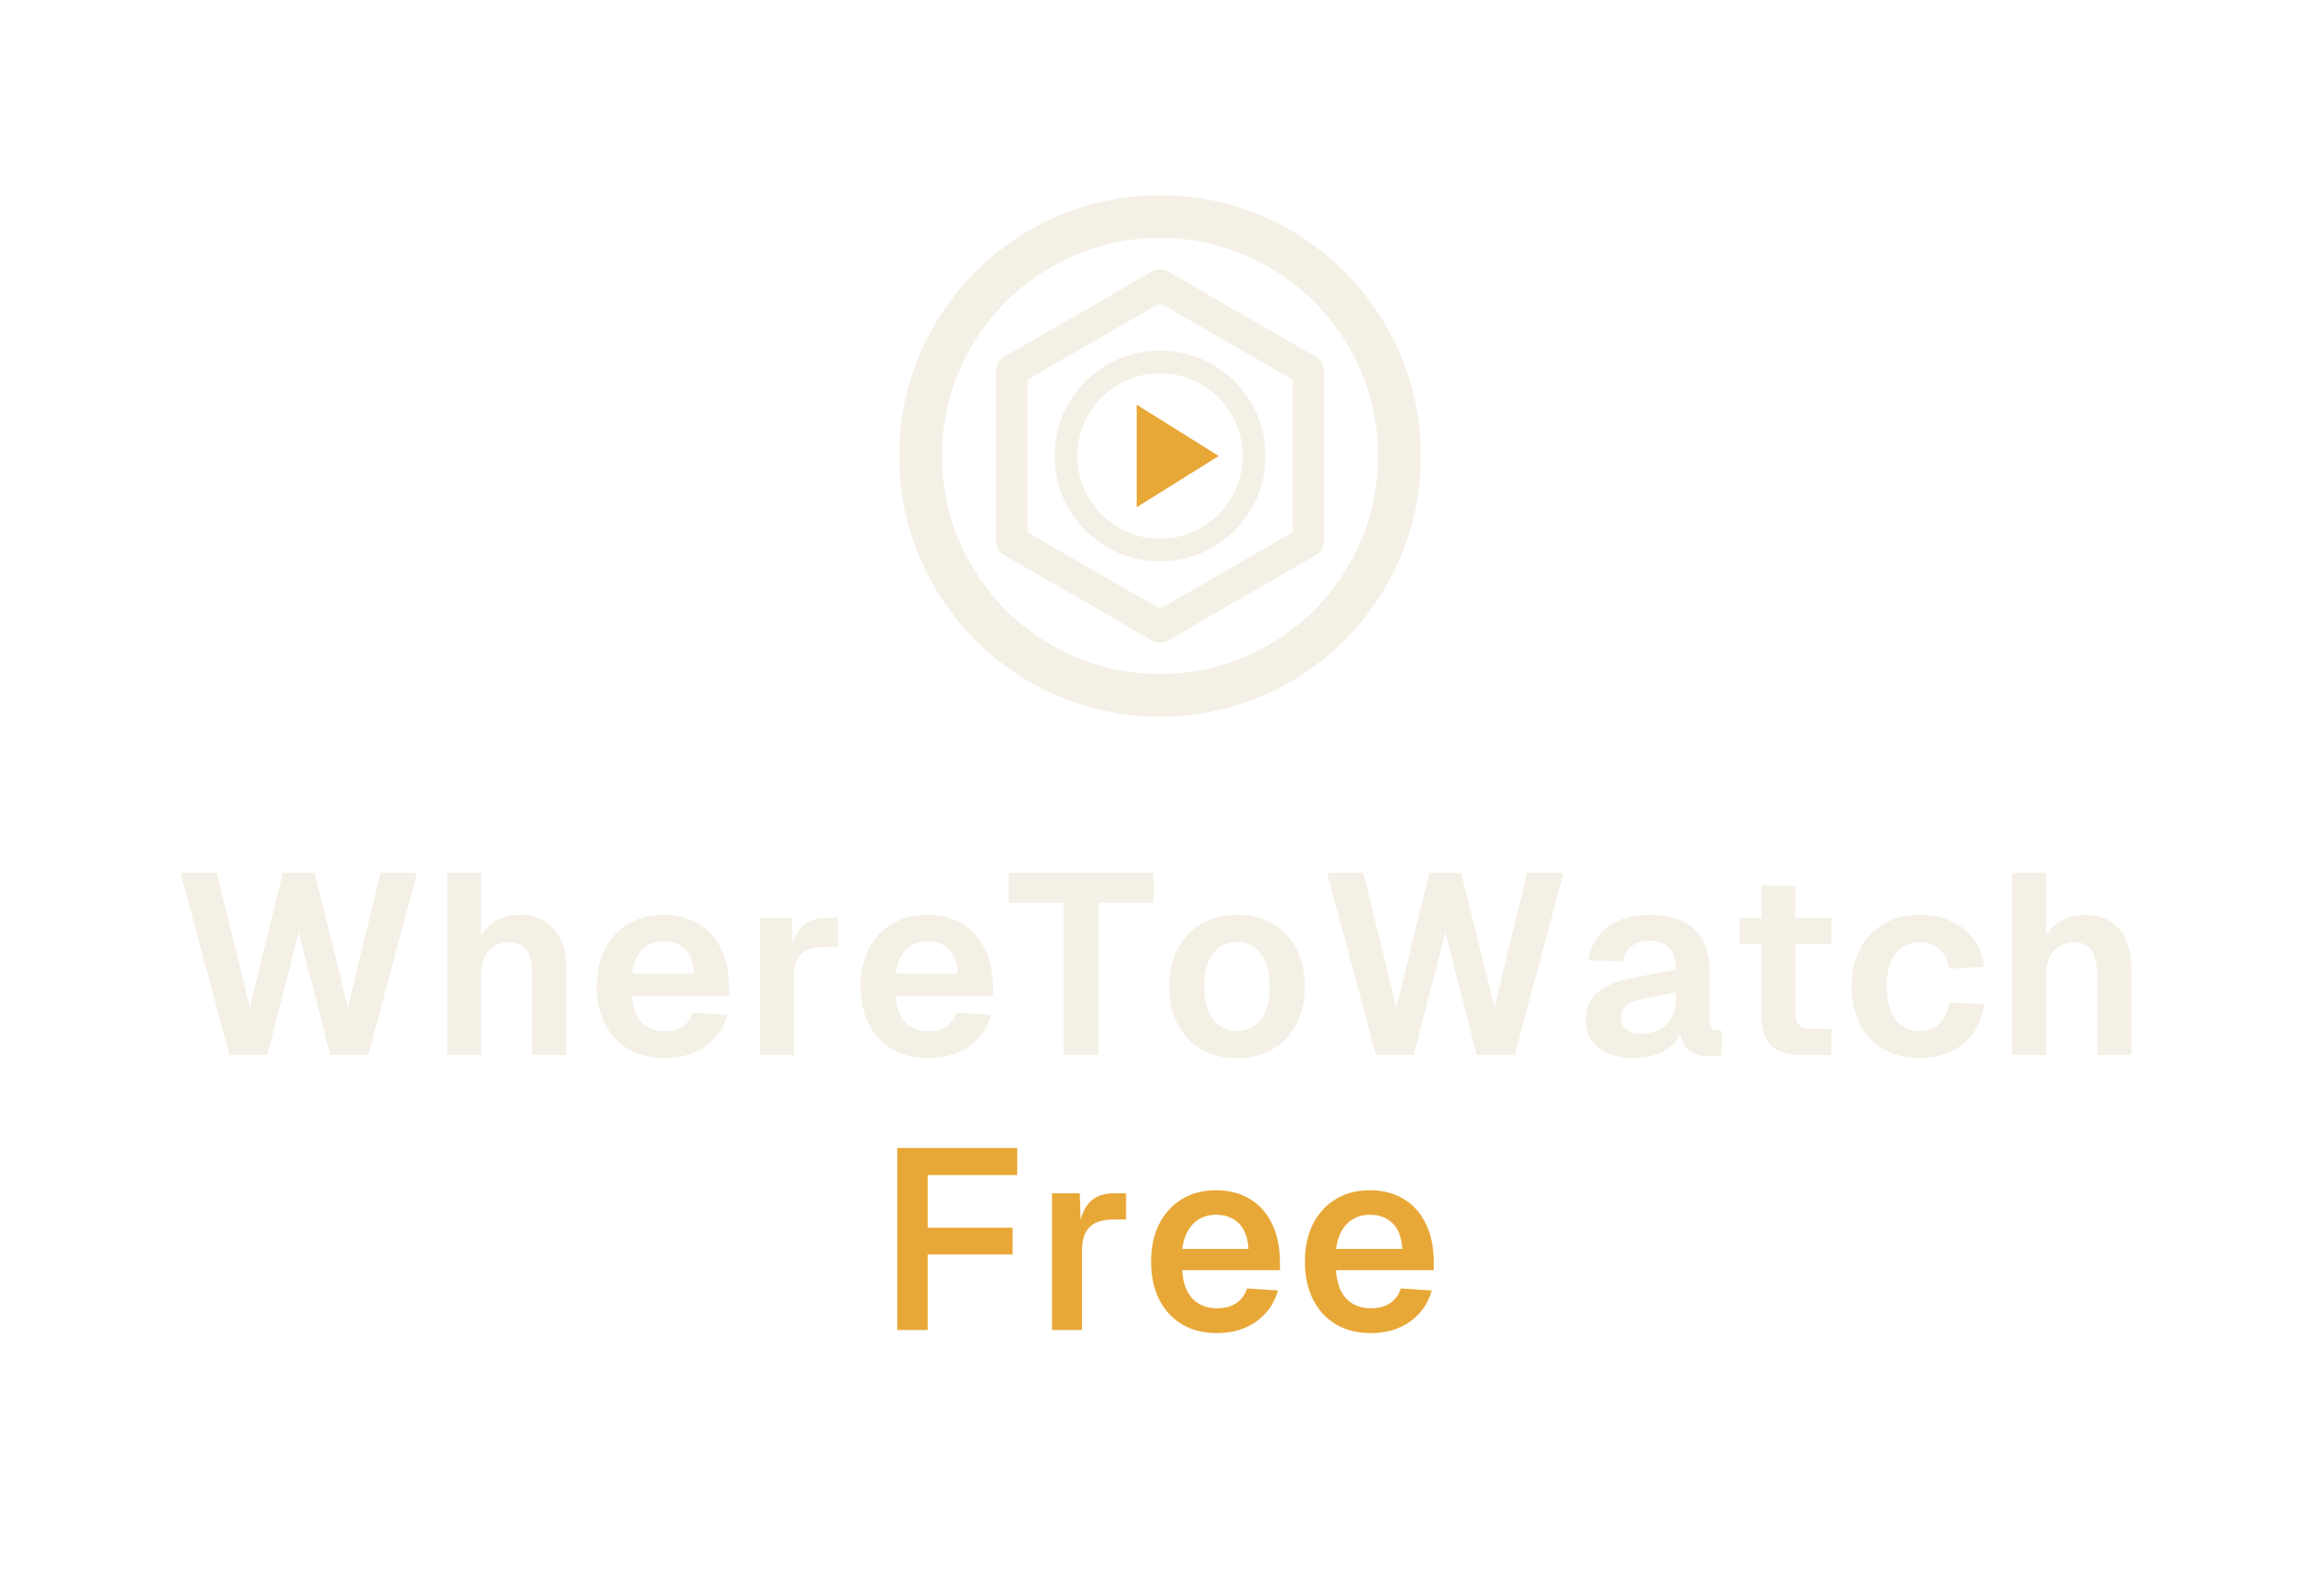
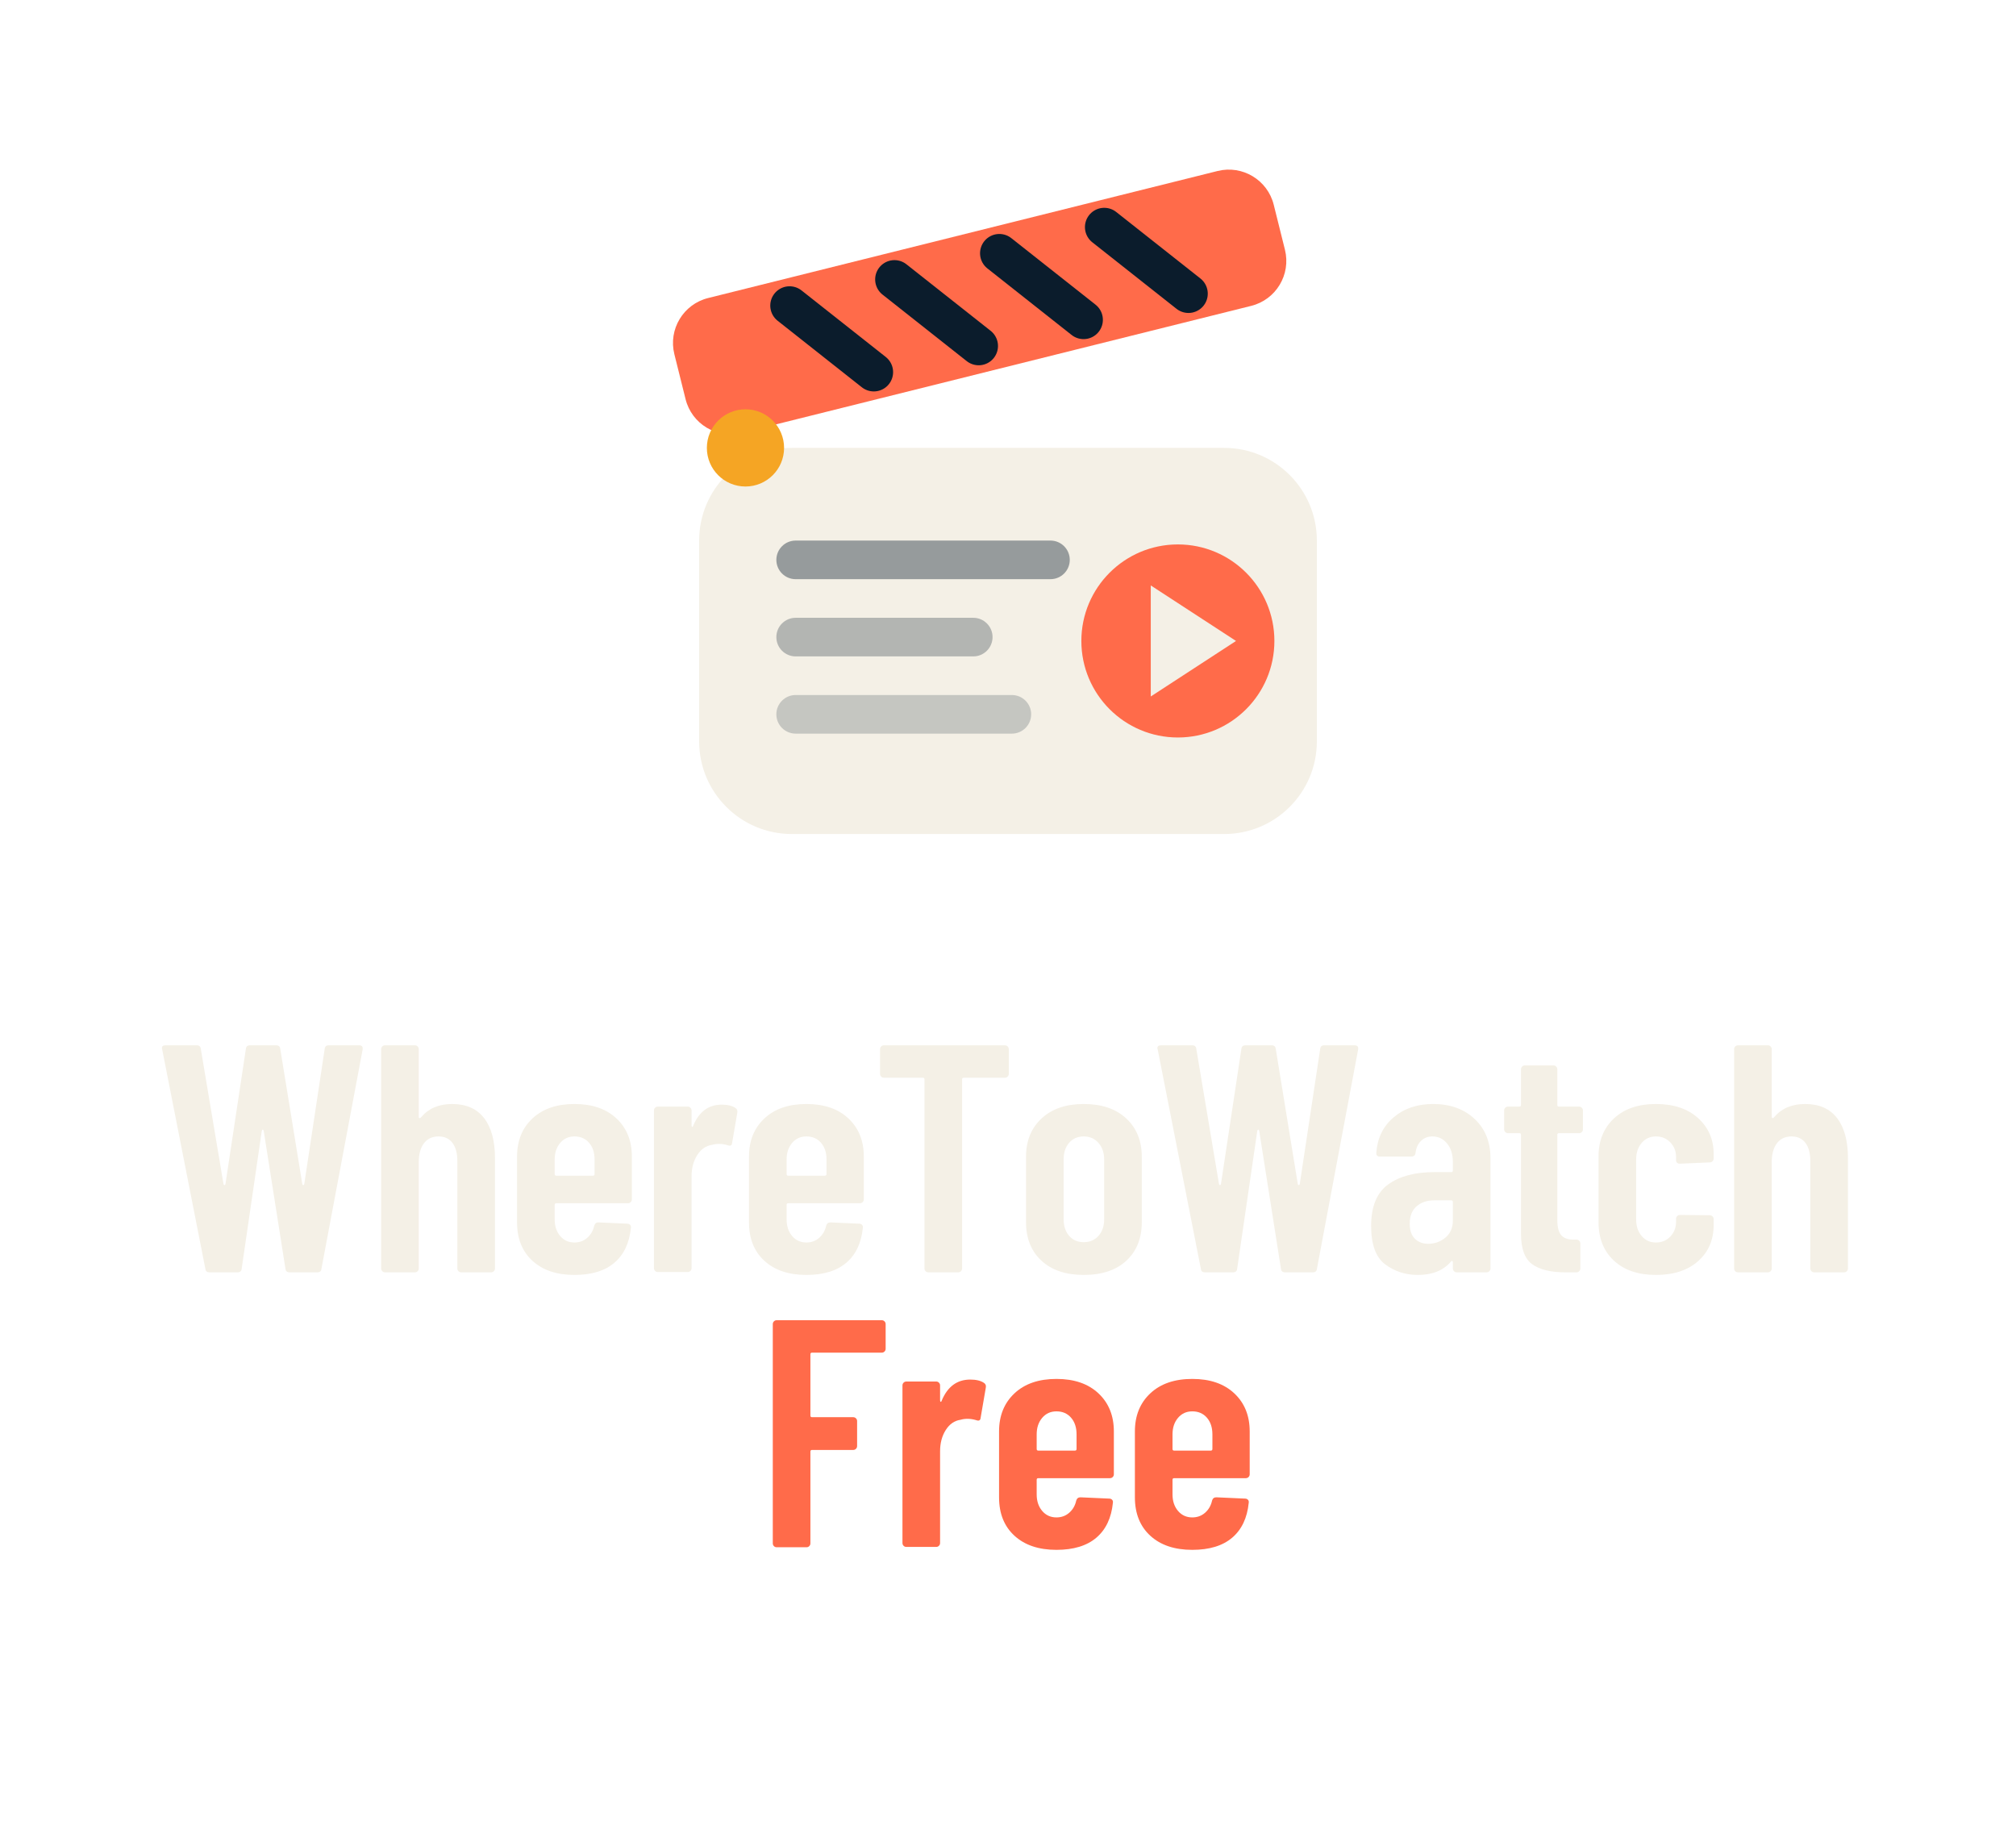
- <svg xmlns="http://www.w3.org/2000/svg" viewBox="0 0 325.60 224.00" width="325.60" height="224.00" fill="none">
-   <g transform="translate(122.802 24.000) scale(0.8)">
-     <circle cx="50.0" cy="50.0" r="42.0" fill="none" stroke="#F4F0E6" stroke-width="7.500" />
-     <path d="M 50.000,20.000 L 75.981,35.000 L 75.981,65.000 L 50.000,80.000 L 24.019,65.000 L 24.019,35.000 Z" fill="none" stroke="#F4F0E6" stroke-width="5.500" stroke-linejoin="round" />
-     <circle cx="50.0" cy="50.0" r="16.5" fill="none" stroke="#F4F0E6" stroke-width="4.000" />
-     <path d="M 45.900,41.000 L 60.300,50.000 L 45.900,59.000 Z" fill="#E8A838" />
+ <svg xmlns="http://www.w3.org/2000/svg" viewBox="0 0 261.09 238.00" width="261.09" height="238.00" fill="none">
+   <g transform="translate(80.545 20.000) scale(1)">
+     <rect x="10.0" y="38.0" width="80.0" height="50.0" rx="12.0" fill="#F4F0E6" />
+     <rect x="20" y="50" width="38" height="5" rx="2.5" fill="#0B1C2C" opacity="0.40" />
+     <rect x="20" y="60" width="28" height="5" rx="2.5" fill="#0B1C2C" opacity="0.28" />
+     <rect x="20" y="70" width="33" height="5" rx="2.5" fill="#0B1C2C" opacity="0.20" />
+     <circle cx="72.0" cy="63.0" r="12.5" fill="#FF6B4A" />
+     <path d="M68.49,55.81 L79.53,63.00 L68.49,70.19 Z" fill="#F4F0E6" />
+     <g transform="rotate(-14 16.0 38.0)">
+       <rect x="10" y="18" width="80" height="18" rx="6" fill="#FF6B4A" />
+       <g stroke="#0B1C2C" stroke-width="5" stroke-linecap="round">
+         <line x1="26" y1="21.5" x2="34.5" y2="32.5" />
+         <line x1="40" y1="21.5" x2="48.5" y2="32.5" />
+         <line x1="54" y1="21.5" x2="62.5" y2="32.5" />
+         <line x1="68" y1="21.5" x2="76.5" y2="32.5" />
+       </g>
+     </g>
+     <circle cx="16.0" cy="38.0" r="5" fill="#F5A524" />
  </g>
-   <path transform="translate(24.000 148.080) scale(0.036 -0.036)" d="M227.64 0 37.12 710H178.64L307.04 185.76L436.2 710H559.72L689.44 185.76L816.84 710H958.92L768.84 0H620.36L497.96 479.6L375.56 0Z" fill="#F4F0E6" />
-   <path transform="translate(60.256 148.080) scale(0.036 -0.036)" d="M69.44 0V710H201.84V411.68L184.8 411.92Q193.04 458.12 216.82 487.66Q240.6 517.2 275.82 531.8Q311.04 546.4 353.04 546.4Q412.24 546.4 452.4 520.68Q492.56 494.96 513.06 449.02Q533.56 403.08 533.56 343.64V0H401.16V311.28Q401.16 375.52 380.04 407.46Q358.92 439.4 312.16 439.4Q261.36 439.4 231.6 406.12Q201.84 372.84 201.84 308.08V0Z" fill="#F4F0E6" />
-   <path transform="translate(82.364 148.080) scale(0.036 -0.036)" d="M301.96 -12Q221.68 -12 162.56 22.44Q103.44 56.88 71.08 119.82Q38.72 182.76 38.72 267.2Q38.72 351.64 71.08 414.08Q103.44 476.52 162 511.46Q220.56 546.4 299.72 546.4Q376.64 546.4 434.26 512.14Q491.88 477.88 523.36 413.68Q554.84 349.48 554.84 259.6V230.64H176Q179.68 161.48 213.58 127.06Q247.48 92.64 303.72 92.64Q345.6 92.64 373.38 111.2Q401.16 129.76 412.4 164.48L547.28 156.16Q525.84 78.12 460.52 33.06Q395.2 -12 301.96 -12ZM176 317.84H417.96Q414.16 381.64 382.04 412.58Q349.92 443.52 299.72 443.52Q249.28 443.52 216.38 411.08Q183.48 378.64 176 317.84Z" fill="#F4F0E6" />
-   <path transform="translate(104.148 148.080) scale(0.036 -0.036)" d="M69.44 0V534.4H193.6L198.48 384.56L187.84 387.12Q200.04 464.8 233.32 499.6Q266.6 534.4 324.36 534.4H373.72V421.84H324.04Q282.72 421.84 255.78 409.98Q228.84 398.12 215.34 372.92Q201.84 347.72 201.84 306.36V0Z" fill="#F4F0E6" />
-   <path transform="translate(119.380 148.080) scale(0.036 -0.036)" d="M301.96 -12Q221.68 -12 162.56 22.44Q103.44 56.88 71.08 119.82Q38.72 182.76 38.72 267.2Q38.72 351.64 71.08 414.08Q103.44 476.52 162 511.46Q220.56 546.4 299.72 546.4Q376.64 546.4 434.26 512.14Q491.88 477.88 523.36 413.68Q554.84 349.48 554.84 259.6V230.64H176Q179.68 161.48 213.58 127.06Q247.48 92.64 303.72 92.64Q345.6 92.64 373.38 111.2Q401.16 129.76 412.4 164.48L547.28 156.16Q525.84 78.12 460.52 33.06Q395.2 -12 301.96 -12ZM176 317.84H417.96Q414.16 381.64 382.04 412.58Q349.92 443.52 299.72 443.52Q249.28 443.52 216.38 411.08Q183.48 378.64 176 317.84Z" fill="#F4F0E6" />
-   <path transform="translate(141.164 148.080) scale(0.036 -0.036)" d="M225.96 0V593.88H11.12V710H575.64V593.88H360.8V0Z" fill="#F4F0E6" />
-   <path transform="translate(162.696 148.080) scale(0.036 -0.036)" d="M303.28 -12Q223.68 -12 164.06 22.44Q104.44 56.88 71.58 119.82Q38.72 182.76 38.72 267.2Q38.72 352.2 71.58 414.64Q104.44 477.08 164.06 511.74Q223.68 546.4 303.28 546.4Q382.88 546.4 442.22 511.74Q501.56 477.08 534.42 414.64Q567.28 352.2 567.28 267.2Q567.28 182.76 534.42 119.82Q501.56 56.88 442.22 22.44Q382.88 -12 303.28 -12ZM303.28 93.96Q363.96 93.96 397.2 139.64Q430.44 185.32 430.44 267.2Q430.44 348.64 397.2 394.54Q363.96 440.44 303.28 440.44Q242.6 440.44 209.08 394.54Q175.56 348.64 175.56 267.2Q175.56 185.32 209.08 139.64Q242.6 93.96 303.28 93.96Z" fill="#F4F0E6" />
-   <path transform="translate(184.912 148.080) scale(0.036 -0.036)" d="M227.64 0 37.12 710H178.64L307.04 185.76L436.2 710H559.72L689.44 185.76L816.84 710H958.92L768.84 0H620.36L497.96 479.6L375.56 0Z" fill="#F4F0E6" />
-   <path transform="translate(221.168 148.080) scale(0.036 -0.036)" d="M224.76 -12Q141.44 -12 90.08 26.44Q38.72 64.88 38.72 133.76Q38.72 203.52 82.02 242.3Q125.32 281.08 212.76 298.4L389.32 332.96Q389.32 388.96 363.76 417.12Q338.2 445.28 288.84 445.28Q243.08 445.28 217.02 424.3Q190.96 403.32 182.04 363.48L47.72 370.04Q63.16 455.16 125.72 500.78Q188.28 546.4 288.84 546.4Q404.04 546.4 462.88 489.12Q521.72 431.84 521.72 324.24V132.08Q521.72 110.56 529.1 102.84Q536.48 95.12 551.48 95.12H568.08V0Q561.88 -1.88 548.04 -3.26Q534.2 -4.64 520.24 -4.64Q487.32 -4.64 461.08 6.2Q434.84 17.04 420 43.3Q405.16 69.56 405.16 116.16L416.92 108Q408.16 72.68 382.04 45.4Q355.92 18.12 315.7 3.06Q275.48 -12 224.76 -12ZM253 83.12Q294.56 83.12 325.02 99.44Q355.48 115.76 372.4 145.54Q389.32 175.32 389.32 215.36V244.56L254.28 216.96Q213.04 208.72 194.3 191.3Q175.56 173.88 175.56 146.16Q175.56 116.2 195.68 99.66Q215.8 83.12 253 83.12Z" fill="#F4F0E6" />
-   <path transform="translate(242.556 148.080) scale(0.036 -0.036)" d="M284.56 0Q204.2 0 166.4 37.18Q128.6 74.36 128.6 154.48V659.72H261V167.92Q261 130.16 277.22 115.94Q293.44 101.72 326.88 101.72H402V0ZM44.44 432.68V534.4H402V432.68Z" fill="#F4F0E6" />
-   <path transform="translate(258.472 148.080) scale(0.036 -0.036)" d="M303.28 -12Q223.12 -12 163.78 22.44Q104.44 56.88 71.58 119.82Q38.72 182.76 38.72 267.2Q38.72 351.64 71.58 414.08Q104.44 476.52 163.78 511.46Q223.12 546.4 303.28 546.4Q371.76 546.4 425.64 522.26Q479.52 498.12 513.26 452.94Q547 407.76 555.12 343.48L418.28 336.6Q410.6 387.4 379.76 413.7Q348.92 440 303.28 440Q242.6 440 209.08 394.32Q175.56 348.64 175.56 267.2Q175.56 185.32 209.08 139.64Q242.6 93.96 303.28 93.96Q349.36 93.96 380.42 121.1Q411.48 148.24 418.28 204.28L555.12 198.28Q547.44 134 514.14 86.76Q480.84 39.52 426.96 13.76Q373.08 -12 303.28 -12Z" fill="#F4F0E6" />
-   <path transform="translate(279.896 148.080) scale(0.036 -0.036)" d="M69.44 0V710H201.84V411.68L184.8 411.92Q193.04 458.12 216.82 487.66Q240.6 517.2 275.82 531.8Q311.04 546.4 353.04 546.4Q412.24 546.4 452.4 520.68Q492.56 494.96 513.06 449.02Q533.56 403.08 533.56 343.64V0H401.16V311.28Q401.16 375.52 380.04 407.46Q358.92 439.4 312.16 439.4Q261.36 439.4 231.6 406.12Q201.84 372.84 201.84 308.08V0Z" fill="#F4F0E6" />
-   <path transform="translate(122.932 186.680) scale(0.036 -0.036)" d="M83 0V710H550.899V604.101H138.3L201.999 669.7V344L138.3 399.1H532.899V294.9H138.3L201.999 350V0Z" fill="#E8A838" />
-   <path transform="translate(145.024 186.680) scale(0.036 -0.036)" d="M72.8 0V533H180.999L185.599 388.2L175.799 390.9Q187.299 465.5 220.649 499.25Q253.999 533 311.199 533H361.399V430.801H311.299Q270.399 430.801 243.599 418.101Q216.799 405.401 203.299 379.151Q189.799 352.9 189.799 310.7V0Z" fill="#E8A838" />
-   <path transform="translate(160.096 186.680) scale(0.036 -0.036)" d="M297.2 -12Q218.6 -12 160.95 22.3Q103.3 56.6 71.85 119.4Q40.4 182.2 40.4 266.5Q40.4 350.8 71.85 413.1Q103.3 475.4 160.25 510.2Q217.2 545 294.4 545Q368.799 545 424.949 511.3Q481.099 477.6 511.949 414.1Q542.799 350.6 542.799 261V233.3H161.999Q166.099 159.1 202.099 121.95Q238.099 84.799 298.4 84.799Q343.5 84.799 373.1 105.249Q402.7 125.7 414.5 162.1L535.099 154.2Q513.799 78.4 450.649 33.2Q387.499 -12 297.2 -12ZM161.999 316.3H420.2Q415.7 384.3 381.55 416.85Q347.4 449.401 294.4 449.401Q240.599 449.401 205.599 415.35Q170.599 381.3 161.999 316.3Z" fill="#E8A838" />
-   <path transform="translate(181.684 186.680) scale(0.036 -0.036)" d="M297.2 -12Q218.6 -12 160.95 22.3Q103.3 56.6 71.85 119.4Q40.4 182.2 40.4 266.5Q40.4 350.8 71.85 413.1Q103.3 475.4 160.25 510.2Q217.2 545 294.4 545Q368.799 545 424.949 511.3Q481.099 477.6 511.949 414.1Q542.799 350.6 542.799 261V233.3H161.999Q166.099 159.1 202.099 121.95Q238.099 84.799 298.4 84.799Q343.5 84.799 373.1 105.249Q402.7 125.7 414.5 162.1L535.099 154.2Q513.799 78.4 450.649 33.2Q387.499 -12 297.2 -12ZM161.999 316.3H420.2Q415.7 384.3 381.55 416.85Q347.4 449.401 294.4 449.401Q240.599 449.401 205.599 415.35Q170.599 381.3 161.999 316.3Z" fill="#E8A838" />
+   <path transform="translate(20.000 164.760) scale(0.042 -0.042)" d="M157 11 24 687 23 691Q23 700 34 700H130Q142 700 143 689L213 272Q214 269 216.0 269.0Q218 269 219 272L282 689Q283 700 295 700H375Q387 700 388 689L456 272Q457 269 459.0 269.0Q461 269 462 272L525 689Q526 700 538 700H631Q644 700 642 687L515 11Q514 0 502 0H417Q405 0 404 11L337 436Q336 440 334.0 440.0Q332 440 331 436L269 11Q268 0 256 0H170Q158 0 157 11Z" fill="#F4F0E6" />
+   <path transform="translate(47.430 164.760) scale(0.042 -0.042)" d="M397 352V12Q397 7 393.5 3.5Q390 0 385 0H293Q288 0 284.5 3.5Q281 7 281 12V343Q281 379 266.0 399.0Q251 419 223 419Q194 419 178.0 398.0Q162 377 162 340V12Q162 7 158.5 3.5Q155 0 150 0H58Q53 0 49.5 3.5Q46 7 46 12V688Q46 693 49.5 696.5Q53 700 58 700H150Q155 700 158.5 696.5Q162 693 162 688V479Q162 476 164.5 475.5Q167 475 170 479Q204 519 265 519Q330 519 363.5 475.5Q397 432 397 352Z" fill="#F4F0E6" />
+   <path transform="translate(65.368 164.760) scale(0.042 -0.042)" d="M380 213H159Q154 213 154 208V163Q154 132 171.0 112.0Q188 92 215 92Q238 92 254.5 106.5Q271 121 276 144Q279 154 289 154L378 150Q383 150 386.5 146.5Q390 143 389 137Q382 67 338.0 29.5Q294 -8 215 -8Q133 -8 85.5 35.5Q38 79 38 154V357Q38 430 85.5 474.5Q133 519 215 519Q297 519 344.5 474.5Q392 430 392 357V225Q392 220 388.5 216.5Q385 213 380 213ZM154 348V303Q154 298 159 298H272Q277 298 277 303V348Q277 380 260.0 399.5Q243 419 215 419Q188 419 171.0 399.0Q154 379 154 348Z" fill="#F4F0E6" />
+   <path transform="translate(82.760 164.760) scale(0.042 -0.042)" d="M297 507Q305 502 303 492L287 399Q286 387 273 392Q259 396 247 396Q235 396 225 393Q197 389 179.5 361.5Q162 334 162 296V13Q162 8 158.5 4.5Q155 1 150 1H58Q53 1 49.5 4.5Q46 8 46 13V499Q46 504 49.5 507.5Q53 511 58 511H150Q155 511 158.5 507.5Q162 504 162 499V453Q162 449 164.0 448.5Q166 448 167 452Q194 517 255 517Q282 517 297 507Z" fill="#F4F0E6" />
+   <path transform="translate(95.406 164.760) scale(0.042 -0.042)" d="M380 213H159Q154 213 154 208V163Q154 132 171.0 112.0Q188 92 215 92Q238 92 254.5 106.5Q271 121 276 144Q279 154 289 154L378 150Q383 150 386.5 146.5Q390 143 389 137Q382 67 338.0 29.5Q294 -8 215 -8Q133 -8 85.5 35.5Q38 79 38 154V357Q38 430 85.5 474.5Q133 519 215 519Q297 519 344.5 474.5Q392 430 392 357V225Q392 220 388.5 216.5Q385 213 380 213ZM154 348V303Q154 298 159 298H272Q277 298 277 303V348Q277 380 260.0 399.5Q243 419 215 419Q188 419 171.0 399.0Q154 379 154 348Z" fill="#F4F0E6" />
+   <path transform="translate(112.798 164.760) scale(0.042 -0.042)" d="M425 688V612Q425 607 421.5 603.5Q418 600 413 600H286Q281 600 281 595V12Q281 7 277.5 3.5Q274 0 269 0H177Q172 0 168.5 3.5Q165 7 165 12V595Q165 600 160 600H40Q35 600 31.5 603.5Q28 607 28 612V688Q28 693 31.5 696.5Q35 700 40 700H413Q418 700 421.5 696.5Q425 693 425 688Z" fill="#F4F0E6" />
+   <path transform="translate(131.282 164.760) scale(0.042 -0.042)" d="M38 155V356Q38 430 86.0 474.5Q134 519 216 519Q299 519 347.0 474.5Q395 430 395 356V155Q395 80 347.5 36.0Q300 -8 216 -8Q133 -8 85.5 36.0Q38 80 38 155ZM279 164V348Q279 379 261.5 399.0Q244 419 216 419Q188 419 171.0 399.5Q154 380 154 348V164Q154 132 171.0 112.5Q188 93 216 93Q244 93 261.5 112.5Q279 132 279 164Z" fill="#F4F0E6" />
+   <path transform="translate(148.926 164.760) scale(0.042 -0.042)" d="M157 11 24 687 23 691Q23 700 34 700H130Q142 700 143 689L213 272Q214 269 216.0 269.0Q218 269 219 272L282 689Q283 700 295 700H375Q387 700 388 689L456 272Q457 269 459.0 269.0Q461 269 462 272L525 689Q526 700 538 700H631Q644 700 642 687L515 11Q514 0 502 0H417Q405 0 404 11L337 436Q336 440 334.0 440.0Q332 440 331 436L269 11Q268 0 256 0H170Q158 0 157 11Z" fill="#F4F0E6" />
+   <path transform="translate(176.356 164.760) scale(0.042 -0.042)" d="M397 352V12Q397 7 393.5 3.5Q390 0 385 0H293Q288 0 284.5 3.5Q281 7 281 12V31Q281 34 279.0 35.0Q277 36 275 33Q240 -8 173 -8Q116 -8 72.5 24.5Q29 57 29 143Q29 233 81.5 271.0Q134 309 224 309H276Q281 309 281 314V340Q281 376 263.0 397.5Q245 419 218 419Q197 419 183.0 405.5Q169 392 166 369Q165 357 153 357H56Q44 357 45 369Q50 437 98.5 478.0Q147 519 220 519Q299 519 348.0 473.0Q397 427 397 352ZM281 160V217Q281 222 276 222H224Q190 222 169.0 203.5Q148 185 148 150Q148 119 164.0 103.5Q180 88 205 88Q235 88 258.0 107.0Q281 126 281 160Z" fill="#F4F0E6" />
+   <path transform="translate(194.084 164.760) scale(0.042 -0.042)" d="M248 429H186Q181 429 181 424V162Q181 127 194.0 113.5Q207 100 233 101H240Q245 101 248.5 97.5Q252 94 252 89V12Q252 7 248.5 3.5Q245 0 240 0H206Q138 0 103.5 25.0Q69 50 69 119V424Q69 429 64 429H29Q24 429 20.5 432.5Q17 436 17 441V499Q17 504 20.5 507.5Q24 511 29 511H64Q69 511 69 516V626Q69 631 72.5 634.5Q76 638 81 638H169Q174 638 177.5 634.5Q181 631 181 626V516Q181 511 186 511H248Q253 511 256.5 507.5Q260 504 260 499V441Q260 436 256.5 432.5Q253 429 248 429Z" fill="#F4F0E6" />
+   <path transform="translate(205.428 164.760) scale(0.042 -0.042)" d="M38 155V357Q38 430 85.5 474.5Q133 519 215 519Q297 519 345.0 475.5Q393 432 393 365V351Q393 346 389.5 342.5Q386 339 381 339L289 335Q277 335 277 347V357Q277 382 259.5 400.5Q242 419 215 419Q188 419 171.0 399.0Q154 379 154 348V163Q154 132 171.0 112.0Q188 92 215 92Q242 92 259.5 110.5Q277 129 277 155V165Q277 170 280.5 173.5Q284 177 289 177L381 176Q386 176 389.5 172.5Q393 169 393 164V146Q393 77 345.0 34.5Q297 -8 215 -8Q133 -8 85.5 36.0Q38 80 38 155Z" fill="#F4F0E6" />
+   <path transform="translate(222.652 164.760) scale(0.042 -0.042)" d="M397 352V12Q397 7 393.5 3.5Q390 0 385 0H293Q288 0 284.5 3.5Q281 7 281 12V343Q281 379 266.0 399.0Q251 419 223 419Q194 419 178.0 398.0Q162 377 162 340V12Q162 7 158.5 3.5Q155 0 150 0H58Q53 0 49.5 3.5Q46 7 46 12V688Q46 693 49.5 696.5Q53 700 58 700H150Q155 700 158.5 696.5Q162 693 162 688V479Q162 476 164.5 475.5Q167 475 170 479Q204 519 265 519Q330 519 363.5 475.5Q397 432 397 352Z" fill="#F4F0E6" />
+   <path transform="translate(97.815 200.360) scale(0.042 -0.042)" d="M390 600H175Q170 600 170 595V406Q170 401 175 401H302Q307 401 310.5 397.5Q314 394 314 389V312Q314 307 310.5 303.5Q307 300 302 300H175Q170 300 170 295V12Q170 7 166.5 3.5Q163 0 158 0H66Q61 0 57.5 3.5Q54 7 54 12V688Q54 693 57.5 696.5Q61 700 66 700H390Q395 700 398.5 696.5Q402 693 402 688V612Q402 607 398.5 603.5Q395 600 390 600Z" fill="#FF6B4A" />
+   <path transform="translate(114.945 200.360) scale(0.042 -0.042)" d="M297 507Q305 502 303 492L287 399Q286 387 273 392Q259 396 247 396Q235 396 225 393Q197 389 179.5 361.5Q162 334 162 296V13Q162 8 158.5 4.5Q155 1 150 1H58Q53 1 49.5 4.5Q46 8 46 13V499Q46 504 49.5 507.5Q53 511 58 511H150Q155 511 158.5 507.5Q162 504 162 499V453Q162 449 164.0 448.5Q166 448 167 452Q194 517 255 517Q282 517 297 507Z" fill="#FF6B4A" />
+   <path transform="translate(127.791 200.360) scale(0.042 -0.042)" d="M380 213H159Q154 213 154 208V163Q154 132 171.0 112.0Q188 92 215 92Q238 92 254.5 106.5Q271 121 276 144Q279 154 289 154L378 150Q383 150 386.5 146.5Q390 143 389 137Q382 67 338.0 29.5Q294 -8 215 -8Q133 -8 85.5 35.5Q38 79 38 154V357Q38 430 85.5 474.5Q133 519 215 519Q297 519 344.5 474.5Q392 430 392 357V225Q392 220 388.5 216.5Q385 213 380 213ZM154 348V303Q154 298 159 298H272Q277 298 277 303V348Q277 380 260.0 399.5Q243 419 215 419Q188 419 171.0 399.0Q154 379 154 348Z" fill="#FF6B4A" />
+   <path transform="translate(145.383 200.360) scale(0.042 -0.042)" d="M380 213H159Q154 213 154 208V163Q154 132 171.0 112.0Q188 92 215 92Q238 92 254.5 106.5Q271 121 276 144Q279 154 289 154L378 150Q383 150 386.5 146.5Q390 143 389 137Q382 67 338.0 29.5Q294 -8 215 -8Q133 -8 85.5 35.5Q38 79 38 154V357Q38 430 85.5 474.5Q133 519 215 519Q297 519 344.5 474.5Q392 430 392 357V225Q392 220 388.5 216.5Q385 213 380 213ZM154 348V303Q154 298 159 298H272Q277 298 277 303V348Q277 380 260.0 399.5Q243 419 215 419Q188 419 171.0 399.0Q154 379 154 348Z" fill="#FF6B4A" />
</svg>
